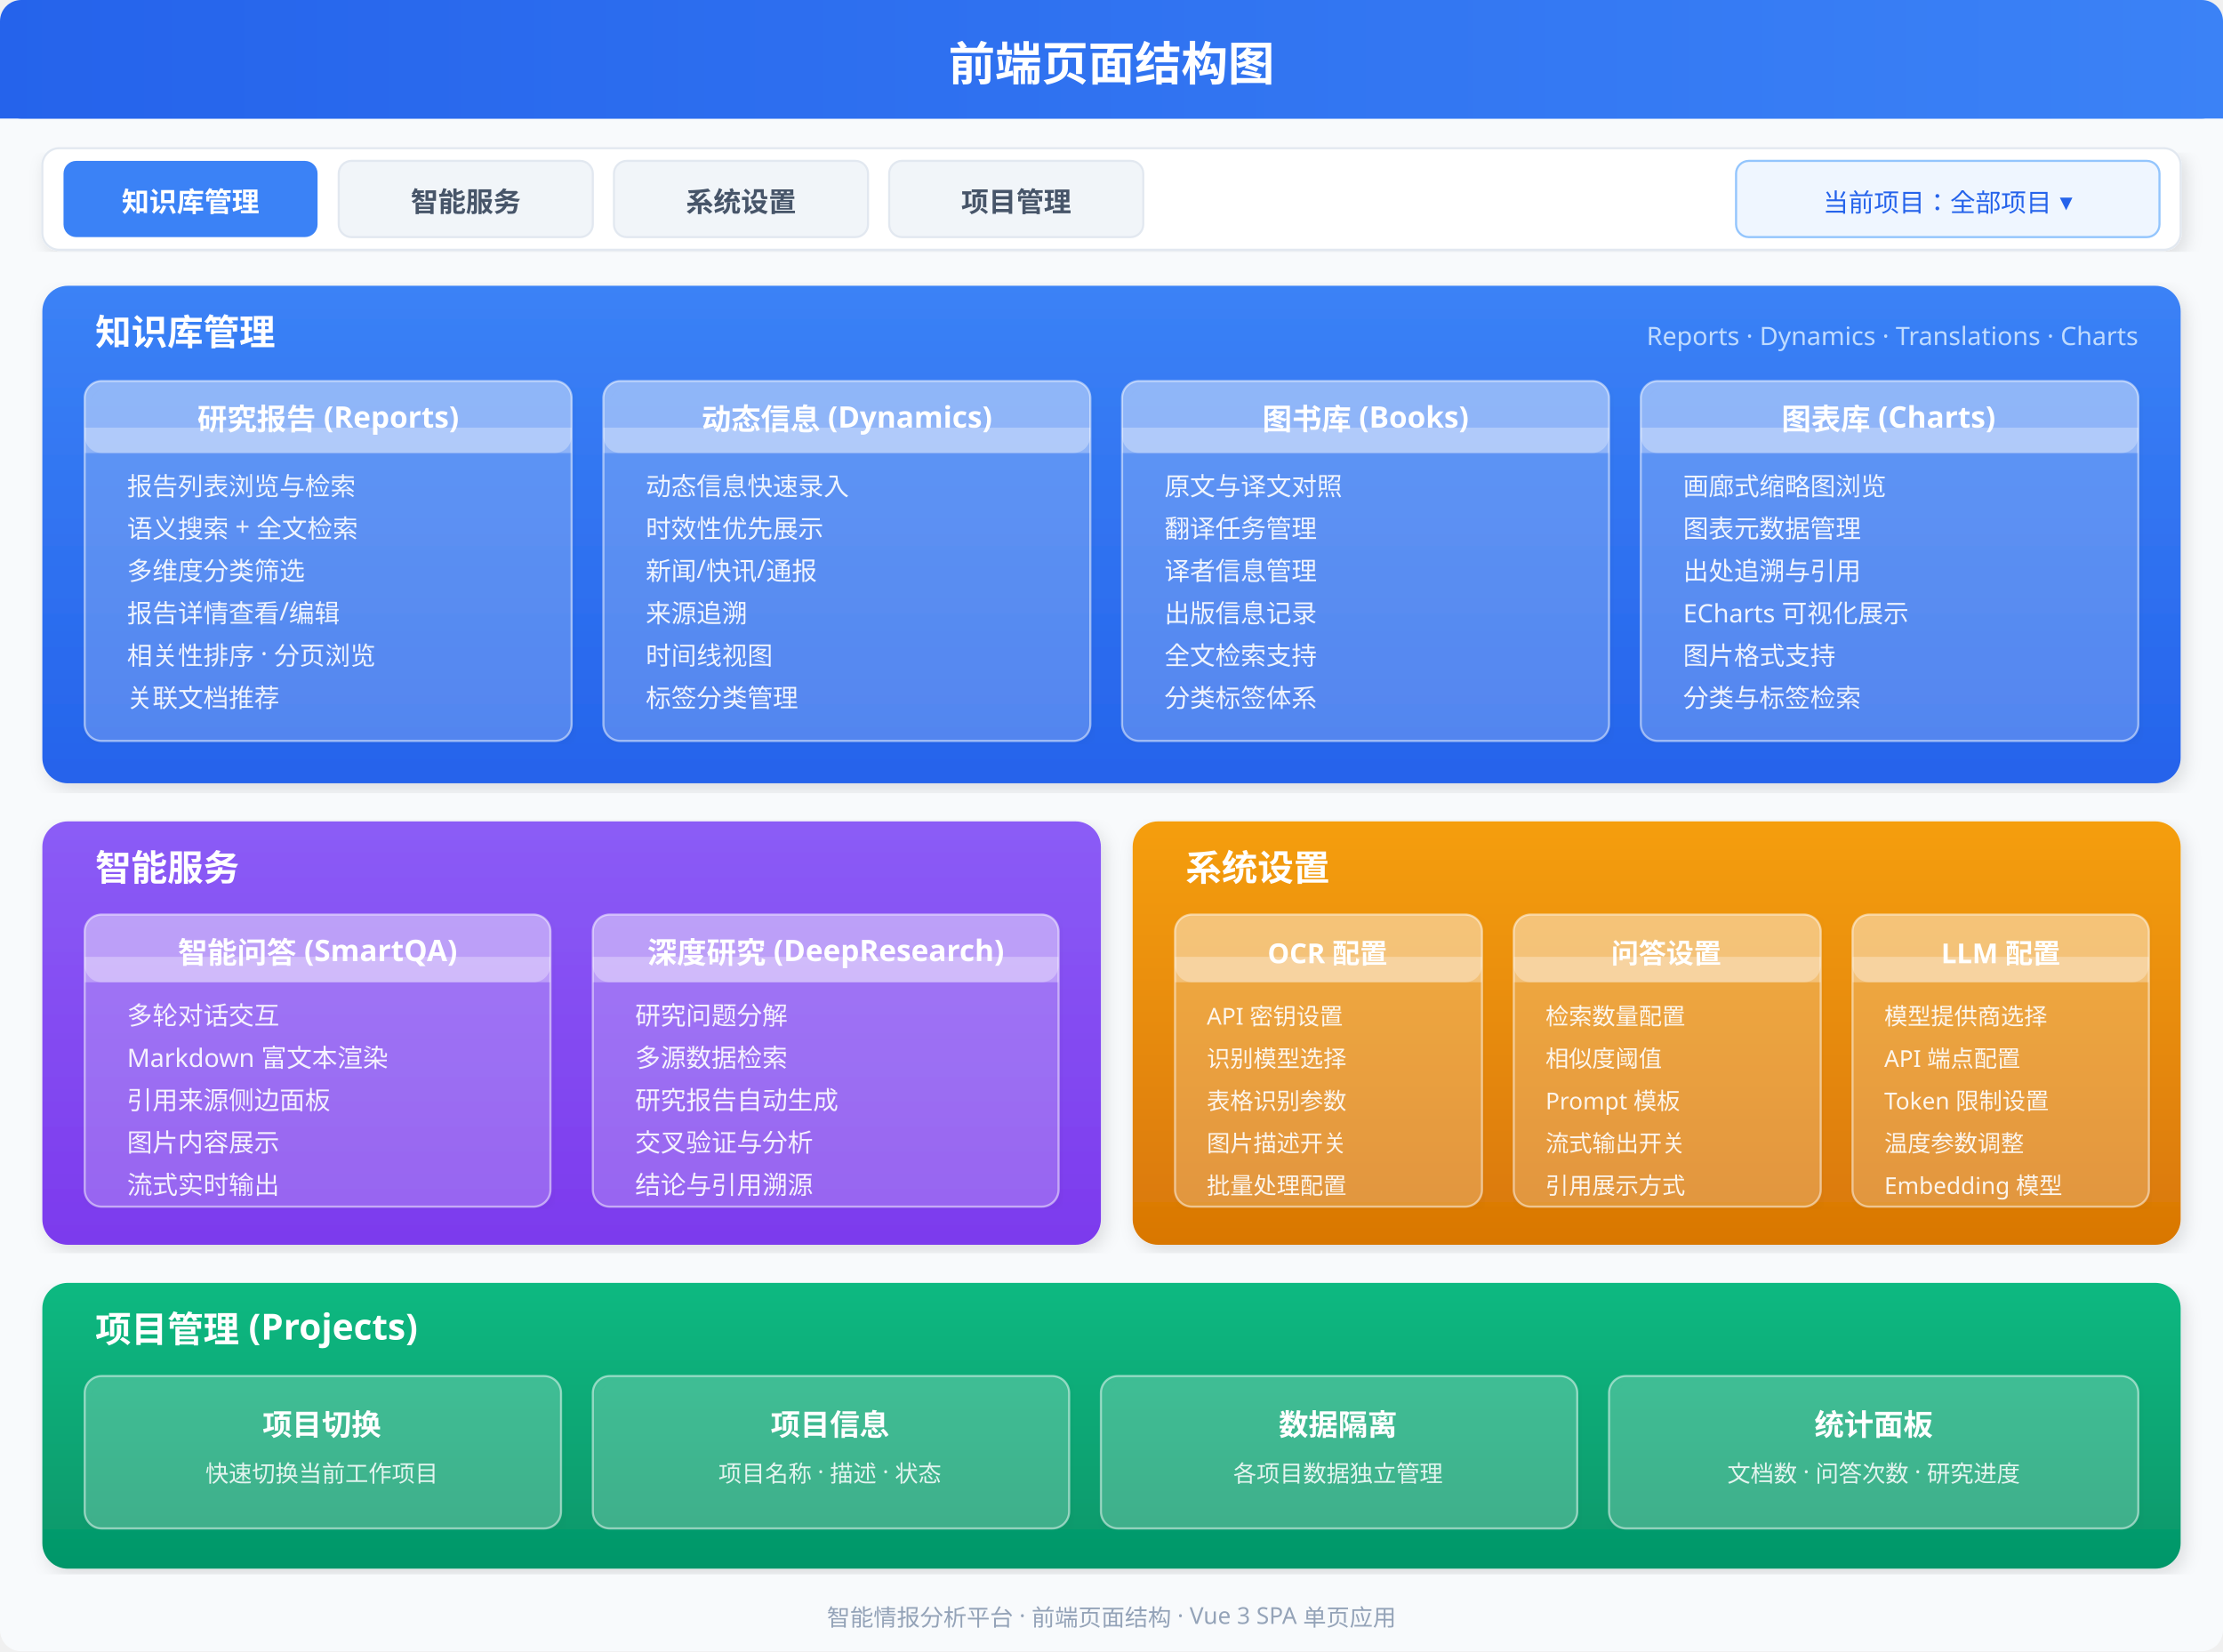
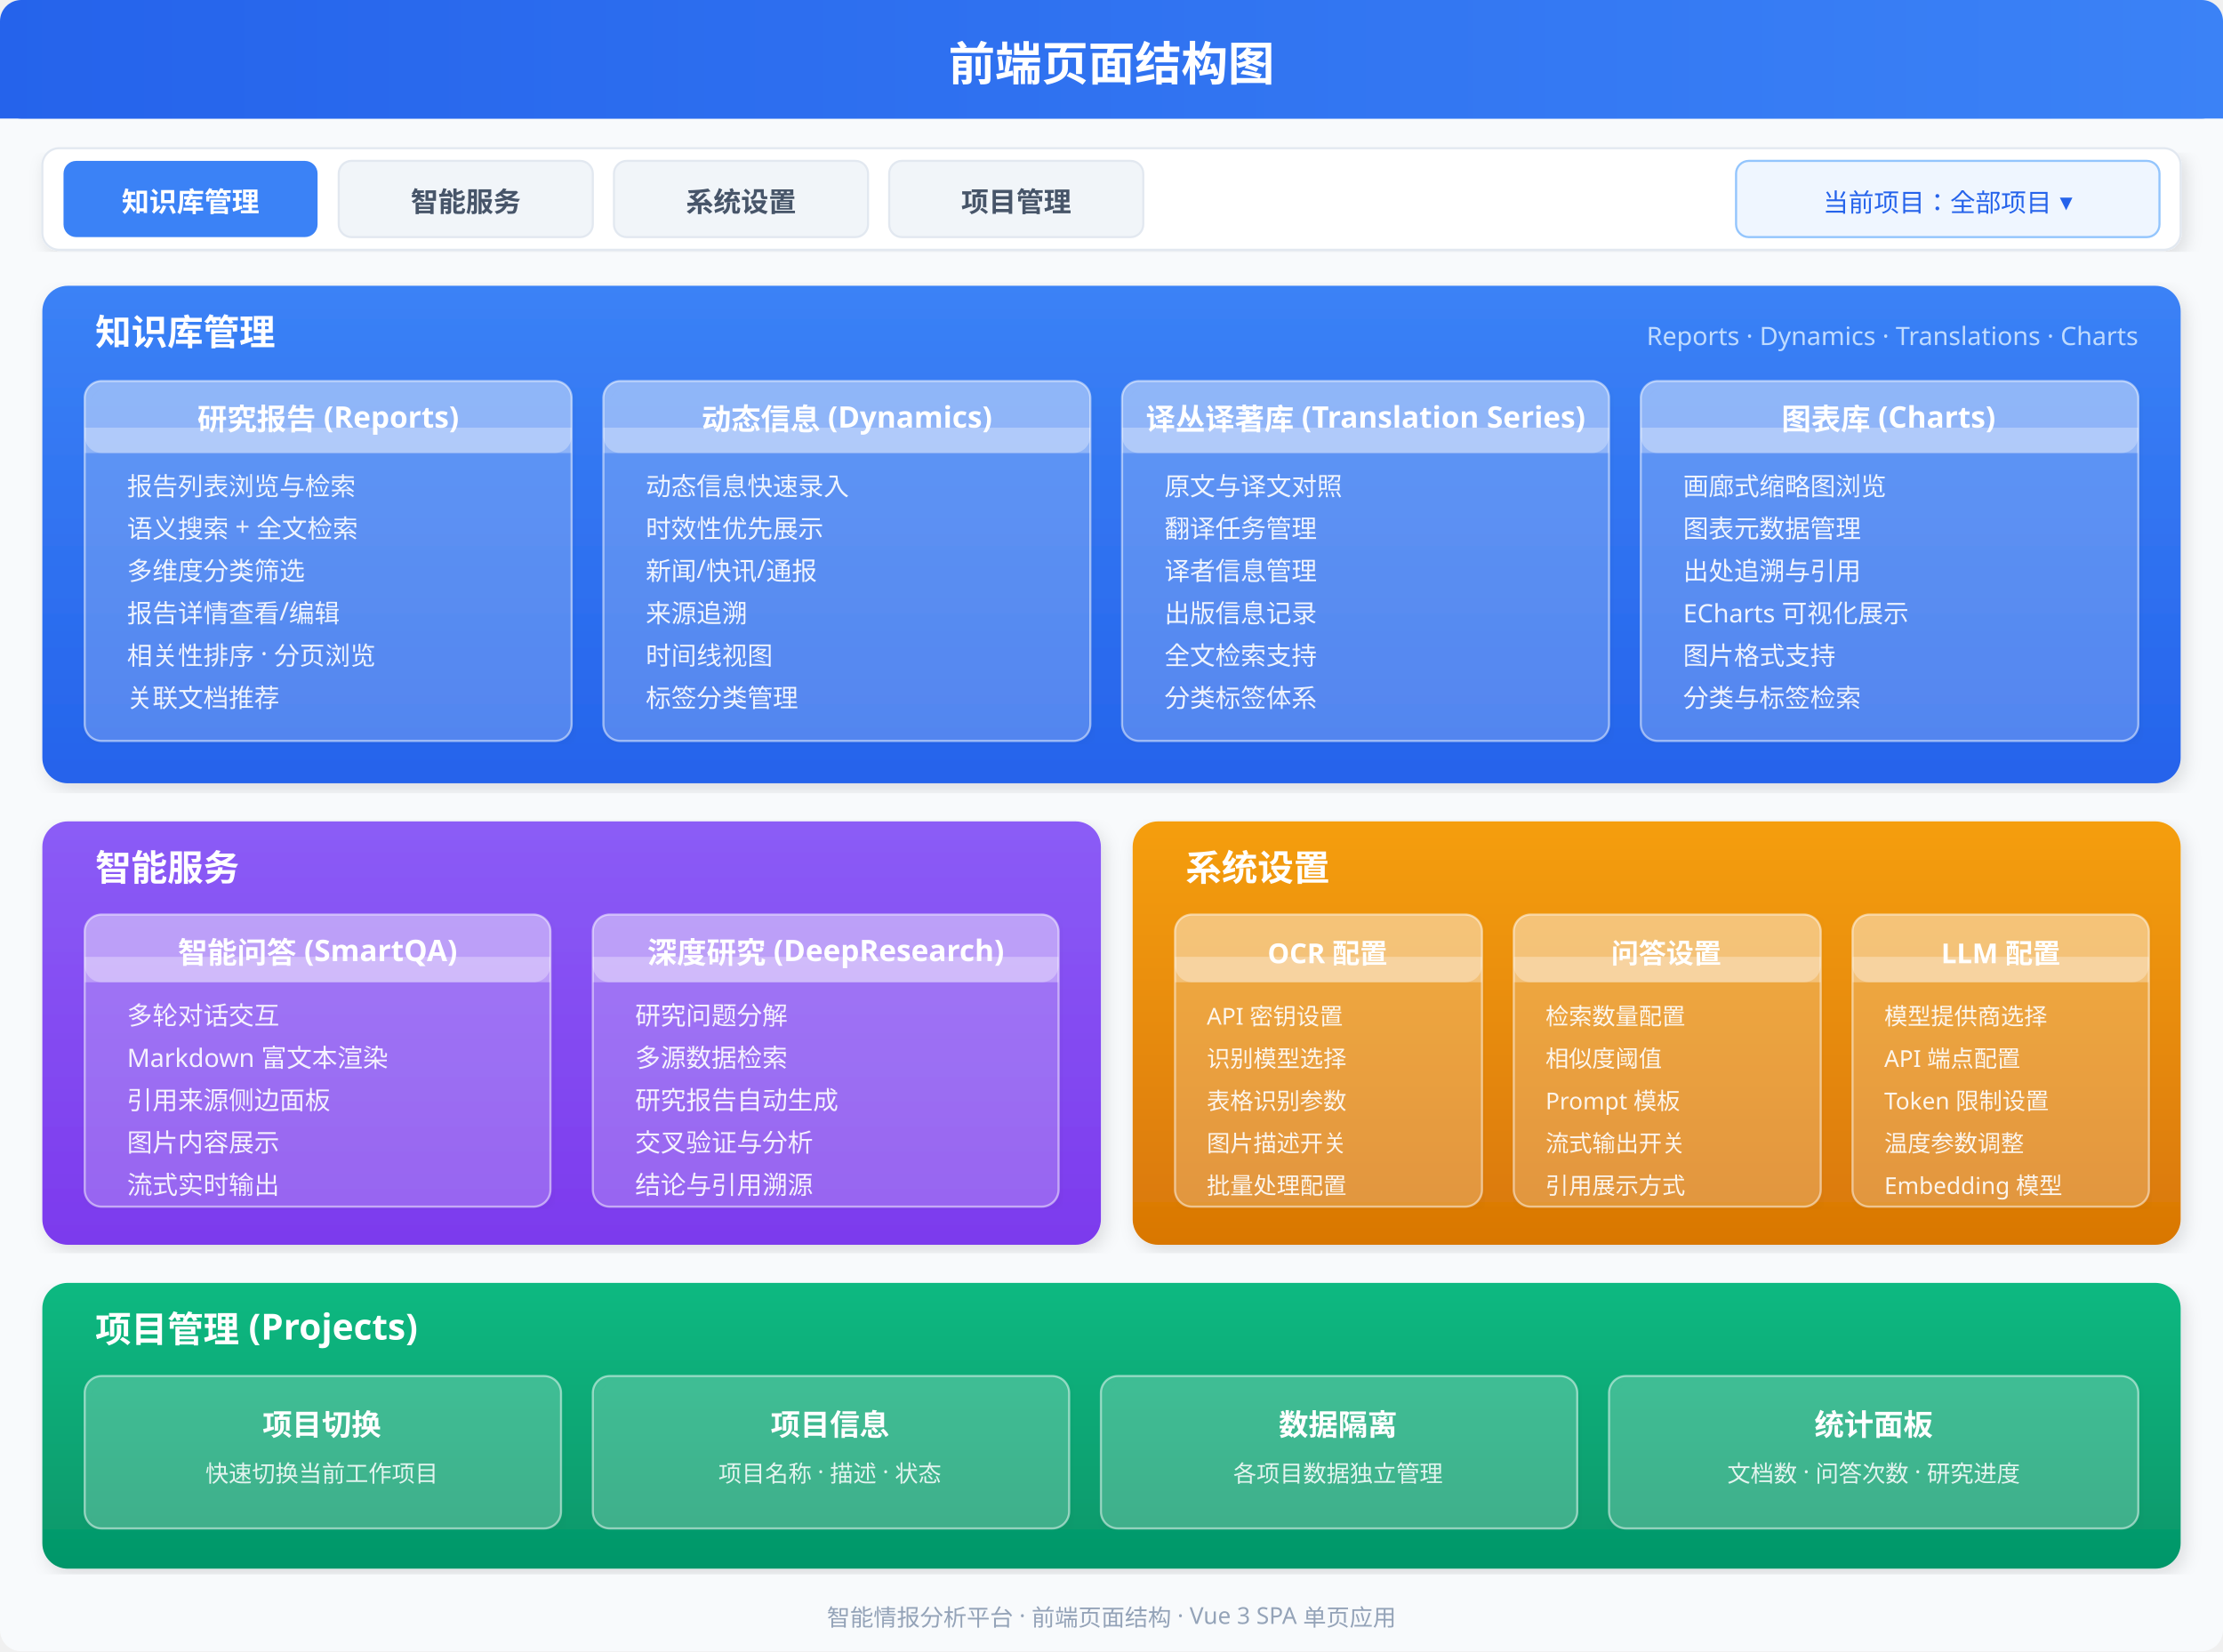
<svg xmlns="http://www.w3.org/2000/svg" viewBox="0 0 1050 780" font-family="PingFang SC, Microsoft YaHei, sans-serif">
  <defs>
    <linearGradient id="gHeader" x1="0%" y1="0%" x2="100%" y2="0%">
      <stop offset="0%" style="stop-color:#2563EB;stop-opacity:1" />
      <stop offset="100%" style="stop-color:#3B82F6;stop-opacity:1" />
    </linearGradient>
    <linearGradient id="gKnowledge" x1="0%" y1="0%" x2="0%" y2="100%">
      <stop offset="0%" style="stop-color:#3B82F6;stop-opacity:1" />
      <stop offset="100%" style="stop-color:#2563EB;stop-opacity:1" />
    </linearGradient>
    <linearGradient id="gSmart" x1="0%" y1="0%" x2="0%" y2="100%">
      <stop offset="0%" style="stop-color:#8B5CF6;stop-opacity:1" />
      <stop offset="100%" style="stop-color:#7C3AED;stop-opacity:1" />
    </linearGradient>
    <linearGradient id="gSettings" x1="0%" y1="0%" x2="0%" y2="100%">
      <stop offset="0%" style="stop-color:#F59E0B;stop-opacity:1" />
      <stop offset="100%" style="stop-color:#D97706;stop-opacity:1" />
    </linearGradient>
    <linearGradient id="gProject" x1="0%" y1="0%" x2="0%" y2="100%">
      <stop offset="0%" style="stop-color:#10B981;stop-opacity:1" />
      <stop offset="100%" style="stop-color:#059669;stop-opacity:1" />
    </linearGradient>
    <filter id="shadow" x="-2%" y="-2%" width="104%" height="104%">
      <feDropShadow dx="2" dy="3" stdDeviation="4" flood-opacity="0.12" />
    </filter>
    <filter id="shadowLight" x="-1%" y="-1%" width="102%" height="102%">
      <feDropShadow dx="1" dy="2" stdDeviation="2" flood-opacity="0.08" />
    </filter>
    <marker id="arrowRight" markerWidth="10" markerHeight="7" refX="5" refY="3.5" orient="auto">
      <polygon points="0 0, 10 3.5, 0 7" fill="#94A3B8" />
    </marker>
  </defs>
  <rect width="1050" height="780" fill="#F8FAFC" rx="10" />
  <rect x="0" y="0" width="1050" height="56" rx="10" fill="url(#gHeader)" />
  <rect x="0" y="46" width="1050" height="10" fill="url(#gHeader)" />
  <text x="525" y="38" text-anchor="middle" font-size="22" font-weight="bold" fill="white">前端页面结构图</text>
  <rect x="20" y="70" width="1010" height="48" rx="8" fill="white" stroke="#E2E8F0" stroke-width="1" filter="url(#shadow)" />
  <rect x="30" y="76" width="120" height="36" rx="6" fill="#3B82F6" />
  <text x="90" y="100" text-anchor="middle" font-size="13" font-weight="bold" fill="white">知识库管理</text>
  <rect x="160" y="76" width="120" height="36" rx="6" fill="#F1F5F9" stroke="#E2E8F0" stroke-width="1" />
  <text x="220" y="100" text-anchor="middle" font-size="13" font-weight="600" fill="#475569">智能服务</text>
  <rect x="290" y="76" width="120" height="36" rx="6" fill="#F1F5F9" stroke="#E2E8F0" stroke-width="1" />
  <text x="350" y="100" text-anchor="middle" font-size="13" font-weight="600" fill="#475569">系统设置</text>
  <rect x="420" y="76" width="120" height="36" rx="6" fill="#F1F5F9" stroke="#E2E8F0" stroke-width="1" />
  <text x="480" y="100" text-anchor="middle" font-size="13" font-weight="600" fill="#475569">项目管理</text>
  <rect x="820" y="76" width="200" height="36" rx="6" fill="#EFF6FF" stroke="#93C5FD" stroke-width="1" />
  <text x="920" y="100" text-anchor="middle" font-size="12" fill="#2563EB">当前项目：全部项目 ▾</text>
  <g id="knowledge-management">
    <rect x="20" y="135" width="1010" height="235" rx="12" fill="url(#gKnowledge)" filter="url(#shadow)" />
    <text x="45" y="163" font-size="17" font-weight="bold" fill="white">知识库管理</text>
    <text x="1010" y="163" text-anchor="end" font-size="12" fill="#BFDBFE">Reports · Dynamics · Translations · Charts</text>
    <rect x="40" y="180" width="230" height="170" rx="8" fill="rgba(255,255,255,0.2)" stroke="rgba(255,255,255,0.5)" stroke-width="1" filter="url(#shadowLight)" />
    <rect x="40" y="180" width="230" height="34" rx="8" fill="rgba(255,255,255,0.3)" />
    <rect x="40" y="202" width="230" height="12" fill="rgba(255,255,255,0.3)" />
    <text x="155" y="203" text-anchor="middle" font-size="14" font-weight="bold" fill="white">研究报告 (Reports)</text>
    <text x="60" y="234" font-size="12" fill="rgba(255,255,255,0.9)">  报告列表浏览与检索</text>
    <text x="60" y="254" font-size="12" fill="rgba(255,255,255,0.9)">  语义搜索 + 全文检索</text>
    <text x="60" y="274" font-size="12" fill="rgba(255,255,255,0.9)">  多维度分类筛选</text>
    <text x="60" y="294" font-size="12" fill="rgba(255,255,255,0.9)">  报告详情查看/编辑</text>
    <text x="60" y="314" font-size="12" fill="rgba(255,255,255,0.9)">  相关性排序 · 分页浏览</text>
    <text x="60" y="334" font-size="12" fill="rgba(255,255,255,0.9)">  关联文档推荐</text>
    <rect x="285" y="180" width="230" height="170" rx="8" fill="rgba(255,255,255,0.2)" stroke="rgba(255,255,255,0.5)" stroke-width="1" filter="url(#shadowLight)" />
    <rect x="285" y="180" width="230" height="34" rx="8" fill="rgba(255,255,255,0.3)" />
    <rect x="285" y="202" width="230" height="12" fill="rgba(255,255,255,0.3)" />
    <text x="400" y="203" text-anchor="middle" font-size="14" font-weight="bold" fill="white">动态信息 (Dynamics)</text>
    <text x="305" y="234" font-size="12" fill="rgba(255,255,255,0.9)">  动态信息快速录入</text>
    <text x="305" y="254" font-size="12" fill="rgba(255,255,255,0.9)">  时效性优先展示</text>
    <text x="305" y="274" font-size="12" fill="rgba(255,255,255,0.9)">  新闻/快讯/通报</text>
    <text x="305" y="294" font-size="12" fill="rgba(255,255,255,0.9)">  来源追溯</text>
    <text x="305" y="314" font-size="12" fill="rgba(255,255,255,0.9)">  时间线视图</text>
    <text x="305" y="334" font-size="12" fill="rgba(255,255,255,0.9)">  标签分类管理</text>
    <rect x="530" y="180" width="230" height="170" rx="8" fill="rgba(255,255,255,0.2)" stroke="rgba(255,255,255,0.5)" stroke-width="1" filter="url(#shadowLight)" />
    <rect x="530" y="180" width="230" height="34" rx="8" fill="rgba(255,255,255,0.3)" />
    <rect x="530" y="202" width="230" height="12" fill="rgba(255,255,255,0.3)" />
-     <text x="645" y="203" text-anchor="middle" font-size="14" font-weight="bold" fill="white">图书库 (Books)</text>
+     <text x="645" y="203" text-anchor="middle" font-size="14" font-weight="bold" fill="white">译丛译著库 (Translation Series)</text>
    <text x="550" y="234" font-size="12" fill="rgba(255,255,255,0.9)">  原文与译文对照</text>
    <text x="550" y="254" font-size="12" fill="rgba(255,255,255,0.9)">  翻译任务管理</text>
    <text x="550" y="274" font-size="12" fill="rgba(255,255,255,0.9)">  译者信息管理</text>
    <text x="550" y="294" font-size="12" fill="rgba(255,255,255,0.9)">  出版信息记录</text>
    <text x="550" y="314" font-size="12" fill="rgba(255,255,255,0.9)">  全文检索支持</text>
    <text x="550" y="334" font-size="12" fill="rgba(255,255,255,0.9)">  分类标签体系</text>
    <rect x="775" y="180" width="235" height="170" rx="8" fill="rgba(255,255,255,0.2)" stroke="rgba(255,255,255,0.5)" stroke-width="1" filter="url(#shadowLight)" />
    <rect x="775" y="180" width="235" height="34" rx="8" fill="rgba(255,255,255,0.3)" />
    <rect x="775" y="202" width="235" height="12" fill="rgba(255,255,255,0.3)" />
    <text x="892" y="203" text-anchor="middle" font-size="14" font-weight="bold" fill="white">图表库 (Charts)</text>
    <text x="795" y="234" font-size="12" fill="rgba(255,255,255,0.9)">  画廊式缩略图浏览</text>
    <text x="795" y="254" font-size="12" fill="rgba(255,255,255,0.9)">  图表元数据管理</text>
    <text x="795" y="274" font-size="12" fill="rgba(255,255,255,0.9)">  出处追溯与引用</text>
    <text x="795" y="294" font-size="12" fill="rgba(255,255,255,0.9)">  ECharts 可视化展示</text>
    <text x="795" y="314" font-size="12" fill="rgba(255,255,255,0.9)">  图片格式支持</text>
    <text x="795" y="334" font-size="12" fill="rgba(255,255,255,0.9)">  分类与标签检索</text>
  </g>
  <g id="smart-services">
    <rect x="20" y="388" width="500" height="200" rx="12" fill="url(#gSmart)" filter="url(#shadow)" />
    <text x="45" y="416" font-size="17" font-weight="bold" fill="white">智能服务</text>
    <rect x="40" y="432" width="220" height="138" rx="8" fill="rgba(255,255,255,0.2)" stroke="rgba(255,255,255,0.5)" stroke-width="1" filter="url(#shadowLight)" />
    <rect x="40" y="432" width="220" height="32" rx="8" fill="rgba(255,255,255,0.3)" />
    <rect x="40" y="452" width="220" height="12" fill="rgba(255,255,255,0.3)" />
    <text x="150" y="455" text-anchor="middle" font-size="14" font-weight="bold" fill="white">智能问答 (SmartQA)</text>
    <text x="60" y="484" font-size="12" fill="rgba(255,255,255,0.9)">  多轮对话交互</text>
    <text x="60" y="504" font-size="12" fill="rgba(255,255,255,0.9)">  Markdown 富文本渲染</text>
    <text x="60" y="524" font-size="12" fill="rgba(255,255,255,0.9)">  引用来源侧边面板</text>
    <text x="60" y="544" font-size="12" fill="rgba(255,255,255,0.9)">  图片内容展示</text>
    <text x="60" y="564" font-size="12" fill="rgba(255,255,255,0.9)">  流式实时输出</text>
    <rect x="280" y="432" width="220" height="138" rx="8" fill="rgba(255,255,255,0.2)" stroke="rgba(255,255,255,0.5)" stroke-width="1" filter="url(#shadowLight)" />
    <rect x="280" y="432" width="220" height="32" rx="8" fill="rgba(255,255,255,0.3)" />
    <rect x="280" y="452" width="220" height="12" fill="rgba(255,255,255,0.3)" />
    <text x="390" y="455" text-anchor="middle" font-size="14" font-weight="bold" fill="white">深度研究 (DeepResearch)</text>
    <text x="300" y="484" font-size="12" fill="rgba(255,255,255,0.9)">  研究问题分解</text>
    <text x="300" y="504" font-size="12" fill="rgba(255,255,255,0.9)">  多源数据检索</text>
    <text x="300" y="524" font-size="12" fill="rgba(255,255,255,0.9)">  研究报告自动生成</text>
    <text x="300" y="544" font-size="12" fill="rgba(255,255,255,0.9)">  交叉验证与分析</text>
    <text x="300" y="564" font-size="12" fill="rgba(255,255,255,0.9)">  结论与引用溯源</text>
  </g>
  <g id="system-settings">
    <rect x="535" y="388" width="495" height="200" rx="12" fill="url(#gSettings)" filter="url(#shadow)" />
    <text x="560" y="416" font-size="17" font-weight="bold" fill="white">系统设置</text>
    <rect x="555" y="432" width="145" height="138" rx="8" fill="rgba(255,255,255,0.2)" stroke="rgba(255,255,255,0.5)" stroke-width="1" filter="url(#shadowLight)" />
    <rect x="555" y="432" width="145" height="32" rx="8" fill="rgba(255,255,255,0.3)" />
    <rect x="555" y="452" width="145" height="12" fill="rgba(255,255,255,0.3)" />
    <text x="627" y="455" text-anchor="middle" font-size="13" font-weight="bold" fill="white">OCR 配置</text>
    <text x="570" y="484" font-size="11" fill="rgba(255,255,255,0.9)">  API 密钥设置</text>
    <text x="570" y="504" font-size="11" fill="rgba(255,255,255,0.9)">  识别模型选择</text>
    <text x="570" y="524" font-size="11" fill="rgba(255,255,255,0.9)">  表格识别参数</text>
    <text x="570" y="544" font-size="11" fill="rgba(255,255,255,0.9)">  图片描述开关</text>
    <text x="570" y="564" font-size="11" fill="rgba(255,255,255,0.9)">  批量处理配置</text>
    <rect x="715" y="432" width="145" height="138" rx="8" fill="rgba(255,255,255,0.2)" stroke="rgba(255,255,255,0.5)" stroke-width="1" filter="url(#shadowLight)" />
    <rect x="715" y="432" width="145" height="32" rx="8" fill="rgba(255,255,255,0.3)" />
    <rect x="715" y="452" width="145" height="12" fill="rgba(255,255,255,0.3)" />
    <text x="787" y="455" text-anchor="middle" font-size="13" font-weight="bold" fill="white">问答设置</text>
    <text x="730" y="484" font-size="11" fill="rgba(255,255,255,0.9)">  检索数量配置</text>
    <text x="730" y="504" font-size="11" fill="rgba(255,255,255,0.9)">  相似度阈值</text>
    <text x="730" y="524" font-size="11" fill="rgba(255,255,255,0.9)">  Prompt 模板</text>
    <text x="730" y="544" font-size="11" fill="rgba(255,255,255,0.9)">  流式输出开关</text>
    <text x="730" y="564" font-size="11" fill="rgba(255,255,255,0.9)">  引用展示方式</text>
    <rect x="875" y="432" width="140" height="138" rx="8" fill="rgba(255,255,255,0.2)" stroke="rgba(255,255,255,0.5)" stroke-width="1" filter="url(#shadowLight)" />
    <rect x="875" y="432" width="140" height="32" rx="8" fill="rgba(255,255,255,0.3)" />
    <rect x="875" y="452" width="140" height="12" fill="rgba(255,255,255,0.3)" />
    <text x="945" y="455" text-anchor="middle" font-size="13" font-weight="bold" fill="white">LLM 配置</text>
    <text x="890" y="484" font-size="11" fill="rgba(255,255,255,0.9)">  模型提供商选择</text>
    <text x="890" y="504" font-size="11" fill="rgba(255,255,255,0.9)">  API 端点配置</text>
    <text x="890" y="524" font-size="11" fill="rgba(255,255,255,0.9)">  Token 限制设置</text>
    <text x="890" y="544" font-size="11" fill="rgba(255,255,255,0.9)">  温度参数调整</text>
    <text x="890" y="564" font-size="11" fill="rgba(255,255,255,0.9)">  Embedding 模型</text>
  </g>
  <g id="project-management">
    <rect x="20" y="606" width="1010" height="135" rx="12" fill="url(#gProject)" filter="url(#shadow)" />
    <text x="45" y="634" font-size="17" font-weight="bold" fill="white">项目管理 (Projects)</text>
    <rect x="40" y="650" width="225" height="72" rx="8" fill="rgba(255,255,255,0.2)" stroke="rgba(255,255,255,0.5)" stroke-width="1" filter="url(#shadowLight)" />
    <text x="152" y="678" text-anchor="middle" font-size="14" font-weight="bold" fill="white">项目切换</text>
    <text x="152" y="700" text-anchor="middle" font-size="11" fill="rgba(255,255,255,0.85)">快速切换当前工作项目</text>
    <rect x="280" y="650" width="225" height="72" rx="8" fill="rgba(255,255,255,0.2)" stroke="rgba(255,255,255,0.5)" stroke-width="1" filter="url(#shadowLight)" />
    <text x="392" y="678" text-anchor="middle" font-size="14" font-weight="bold" fill="white">项目信息</text>
    <text x="392" y="700" text-anchor="middle" font-size="11" fill="rgba(255,255,255,0.85)">项目名称 · 描述 · 状态</text>
    <rect x="520" y="650" width="225" height="72" rx="8" fill="rgba(255,255,255,0.2)" stroke="rgba(255,255,255,0.5)" stroke-width="1" filter="url(#shadowLight)" />
    <text x="632" y="678" text-anchor="middle" font-size="14" font-weight="bold" fill="white">数据隔离</text>
    <text x="632" y="700" text-anchor="middle" font-size="11" fill="rgba(255,255,255,0.85)">各项目数据独立管理</text>
    <rect x="760" y="650" width="250" height="72" rx="8" fill="rgba(255,255,255,0.2)" stroke="rgba(255,255,255,0.5)" stroke-width="1" filter="url(#shadowLight)" />
    <text x="885" y="678" text-anchor="middle" font-size="14" font-weight="bold" fill="white">统计面板</text>
    <text x="885" y="700" text-anchor="middle" font-size="11" fill="rgba(255,255,255,0.85)">文档数 · 问答次数 · 研究进度</text>
  </g>
  <text x="525" y="768" text-anchor="middle" font-size="11" fill="#94A3B8">智能情报分析平台 · 前端页面结构 · Vue 3 SPA 单页应用</text>
</svg>
